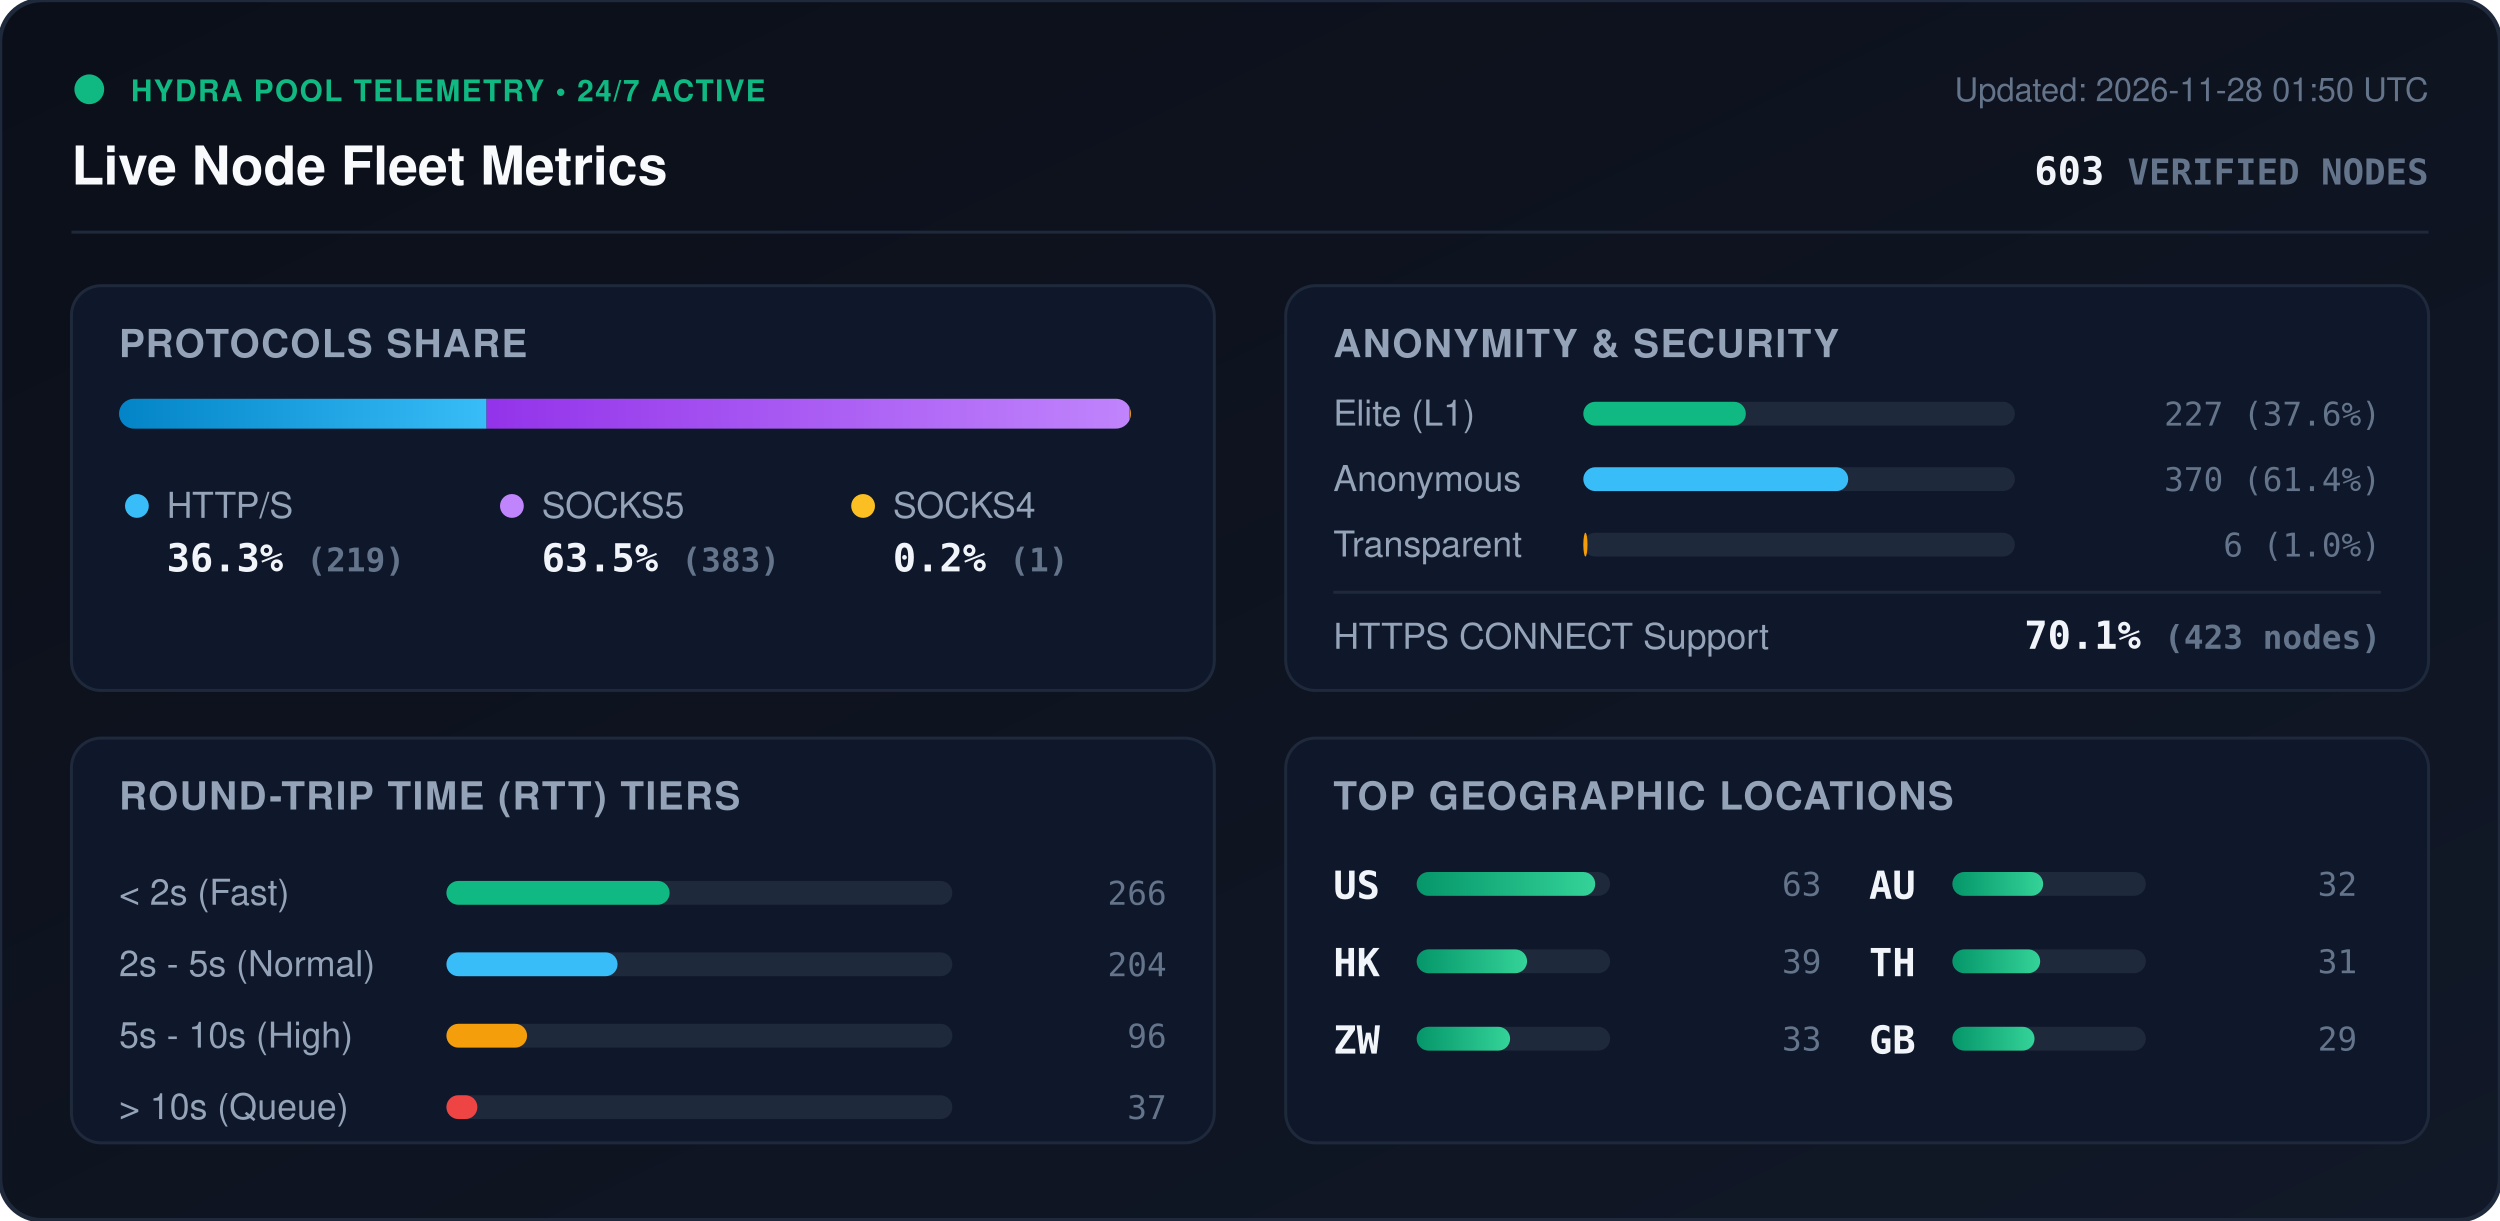
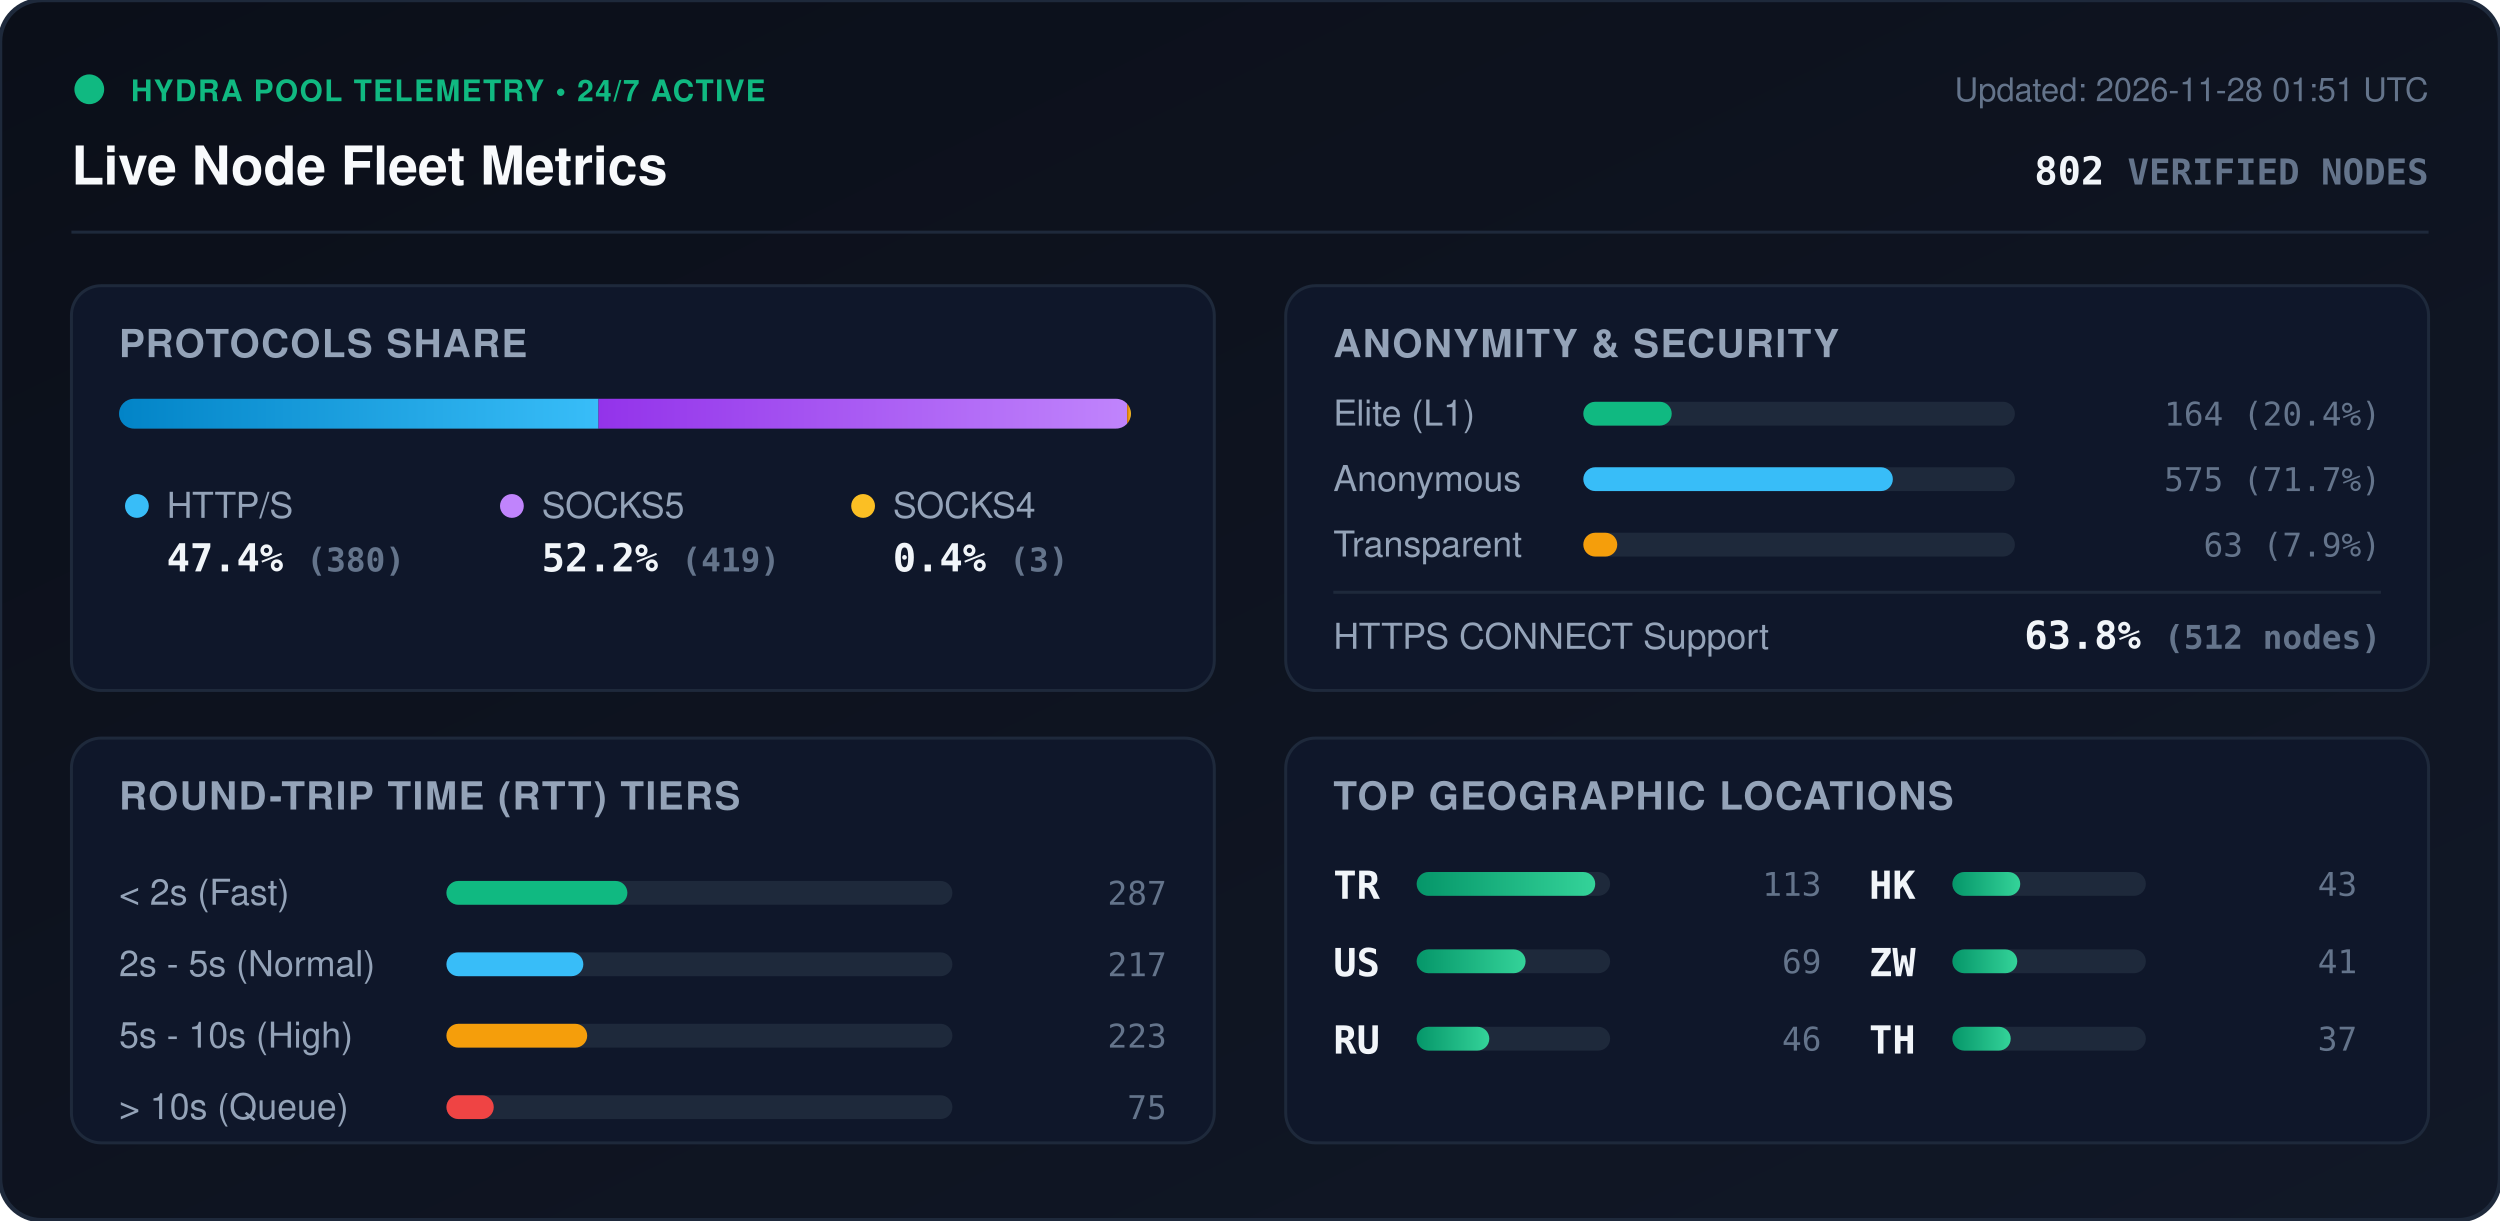
<svg xmlns="http://www.w3.org/2000/svg" viewBox="0 0 840 410" width="840" height="410" style="max-width: 100%; height: auto;">
  <defs>
    <linearGradient id="bg" x1="0%" y1="0%" x2="100%" y2="100%">
      <stop offset="0%" stop-color="#0b0f19" />
      <stop offset="100%" stop-color="#111827" />
    </linearGradient>
    <linearGradient id="bar-http" x1="0%" y1="0%" x2="100%" y2="0%">
      <stop offset="0%" stop-color="#0284c7" />
      <stop offset="100%" stop-color="#38bdf8" />
    </linearGradient>
    <linearGradient id="bar-socks5" x1="0%" y1="0%" x2="100%" y2="0%">
      <stop offset="0%" stop-color="#9333ea" />
      <stop offset="100%" stop-color="#c084fc" />
    </linearGradient>
    <linearGradient id="bar-socks4" x1="0%" y1="0%" x2="100%" y2="0%">
      <stop offset="0%" stop-color="#d97706" />
      <stop offset="100%" stop-color="#fbbf24" />
    </linearGradient>
    <linearGradient id="bar-green" x1="0%" y1="0%" x2="100%" y2="0%">
      <stop offset="0%" stop-color="#059669" />
      <stop offset="100%" stop-color="#34d399" />
    </linearGradient>
    <clipPath id="prog-track-clip">
      <rect width="340.0" height="10" rx="5" />
    </clipPath>
    <style>
      .title { font: 700 18px -apple-system, BlinkMacSystemFont, 'Segoe UI', Helvetica, Arial, sans-serif; fill: #f8fafc; }
      .sub { font: 500 11px -apple-system, BlinkMacSystemFont, 'Segoe UI', Helvetica, Arial, sans-serif; fill: #64748b; }
      .section-hdr { font: 600 13px -apple-system, BlinkMacSystemFont, 'Segoe UI', Helvetica, Arial, sans-serif; fill: #94a3b8; letter-spacing: 0.5px; }
      .metric-val { font: 700 13px -apple-system, BlinkMacSystemFont, 'Segoe UI', Helvetica, Arial, sans-serif; fill: #f1f5f9; }
      .metric-lbl { font: 500 12px -apple-system, BlinkMacSystemFont, 'Segoe UI', Helvetica, Arial, sans-serif; fill: #94a3b8; }
      .badge-txt { font: 700 10px -apple-system, BlinkMacSystemFont, 'Segoe UI', Helvetica, Arial, sans-serif; fill: #10b981; letter-spacing: 0.5px; }
      .mono { font-family: ui-monospace, SFMono-Regular, Menlo, Monaco, Consolas, monospace; }
      .pulse { animation: beacon 2s infinite ease-in-out; }
      @keyframes beacon { 0%, 100% { opacity: 1; } 50% { opacity: 0.35; } }
    </style>
  </defs>
  <rect width="840" height="410" rx="14" fill="url(#bg)" stroke="#1e293b" stroke-width="1.5" />
  <g transform="translate(24, 24)">
    <circle cx="6" cy="6" r="5" fill="#10b981" class="pulse" />
    <text x="20" y="10" class="badge-txt">HYDRA POOL TELEMETRY • 24/7 ACTIVE</text>
    <text x="0" y="38" class="title">Live Node Fleet Metrics</text>
-     <text x="792" y="10" text-anchor="end" class="sub">Updated: 2026-11-28 01:50 UTC</text>
-     <text x="792" y="38" text-anchor="end" class="metric-val mono" fill="#38bdf8">603 <tspan font-size="12" fill="#64748b">VERIFIED NODES</tspan>
+     <text x="792" y="10" text-anchor="end" class="sub">Updated: 2026-11-28 01:51 UTC</text>
+     <text x="792" y="38" text-anchor="end" class="metric-val mono" fill="#38bdf8">802 <tspan font-size="12" fill="#64748b">VERIFIED NODES</tspan>
    </text>
  </g>
  <line x1="24" y1="78" x2="816" y2="78" stroke="#1e293b" stroke-width="1" />
  <g transform="translate(24, 96)">
    <rect width="384" height="136" rx="10" fill="#0f172a" stroke="#1e293b" />
    <text x="16" y="24" class="section-hdr">PROTOCOLS SHARE</text>
    <g transform="translate(16, 38)">
      <rect width="340.0" height="10" rx="5" fill="#1e293b" />
      <g clip-path="url(#prog-track-clip)">
-         <rect x="0" width="123.5" height="10" fill="url(#bar-http)" />
-         <rect x="123.5" width="216.0" height="10" fill="url(#bar-socks5)" />
-         <rect x="339.5" width="0.6" height="10" fill="url(#bar-socks4)" />
+         <rect x="0" width="161.1" height="10" fill="url(#bar-http)" />
+         <rect x="161.1" width="177.6" height="10" fill="url(#bar-socks5)" />
+         <rect x="338.7" width="1.3" height="10" fill="url(#bar-socks4)" />
      </g>
    </g>
    <g transform="translate(16, 68)">
      <circle cx="6" cy="6" r="4" fill="#38bdf8" />
      <text x="16" y="10" class="metric-lbl">HTTP/S</text>
-       <text x="16" y="28" class="metric-val mono">36.3% <tspan font-size="11" fill="#64748b">(219)</tspan>
+       <text x="16" y="28" class="metric-val mono">47.4% <tspan font-size="11" fill="#64748b">(380)</tspan>
      </text>
      <circle cx="132" cy="6" r="4" fill="#c084fc" />
      <text x="142" y="10" class="metric-lbl">SOCKS5</text>
-       <text x="142" y="28" class="metric-val mono">63.5% <tspan font-size="11" fill="#64748b">(383)</tspan>
+       <text x="142" y="28" class="metric-val mono">52.2% <tspan font-size="11" fill="#64748b">(419)</tspan>
      </text>
      <circle cx="250" cy="6" r="4" fill="#fbbf24" />
      <text x="260" y="10" class="metric-lbl">SOCKS4</text>
-       <text x="260" y="28" class="metric-val mono">0.2% <tspan font-size="11" fill="#64748b">(1)</tspan>
+       <text x="260" y="28" class="metric-val mono">0.4% <tspan font-size="11" fill="#64748b">(3)</tspan>
      </text>
    </g>
  </g>
  <g transform="translate(432, 96)">
    <rect width="384" height="136" rx="10" fill="#0f172a" stroke="#1e293b" />
    <text x="16" y="24" class="section-hdr">ANONYMITY &amp; SECURITY</text>
    <text x="16" y="47" class="metric-lbl">Elite (L1)</text>
    <rect x="100" y="39" width="145.0" height="8" rx="4" fill="#1e293b" />
-     <rect x="100" y="39" width="54.6" height="8" rx="4" fill="#10b981" />
-     <text x="368" y="47" text-anchor="end" class="mono sub" fill="#e2e8f0">227 (37.6%)</text>
+     <rect x="100" y="39" width="29.7" height="8" rx="4" fill="#10b981" />
+     <text x="368" y="47" text-anchor="end" class="mono sub" fill="#e2e8f0">164 (20.4%)</text>
    <text x="16" y="69" class="metric-lbl">Anonymous</text>
    <rect x="100" y="61" width="145.0" height="8" rx="4" fill="#1e293b" />
-     <rect x="100" y="61" width="89.0" height="8" rx="4" fill="#38bdf8" />
-     <text x="368" y="69" text-anchor="end" class="mono sub" fill="#e2e8f0">370 (61.4%)</text>
+     <rect x="100" y="61" width="104.0" height="8" rx="4" fill="#38bdf8" />
+     <text x="368" y="69" text-anchor="end" class="mono sub" fill="#e2e8f0">575 (71.7%)</text>
    <text x="16" y="91" class="metric-lbl">Transparent</text>
    <rect x="100" y="83" width="145.0" height="8" rx="4" fill="#1e293b" />
-     <rect x="100" y="83" width="1.4" height="8" rx="4" fill="#f59e0b" />
-     <text x="368" y="91" text-anchor="end" class="mono sub" fill="#e2e8f0">6 (1.0%)</text>
+     <rect x="100" y="83" width="11.4" height="8" rx="4" fill="#f59e0b" />
+     <text x="368" y="91" text-anchor="end" class="mono sub" fill="#e2e8f0">63 (7.9%)</text>
    <line x1="16" y1="103" x2="368" y2="103" stroke="#1e293b" stroke-width="1" />
    <text x="16" y="122" class="metric-lbl">HTTPS CONNECT Support</text>
-     <text x="368" y="122" text-anchor="end" class="metric-val mono" fill="#34d399">70.1% <tspan font-size="11" fill="#64748b">(423 nodes)</tspan>
+     <text x="368" y="122" text-anchor="end" class="metric-val mono" fill="#34d399">63.8% <tspan font-size="11" fill="#64748b">(512 nodes)</tspan>
    </text>
  </g>
  <g transform="translate(24, 248)">
    <rect width="384" height="136" rx="10" fill="#0f172a" stroke="#1e293b" />
    <text x="16" y="24" class="section-hdr">ROUND-TRIP TIME (RTT) TIERS</text>
    <g transform="translate(16, 42)">
      <text x="0" y="14" class="metric-lbl">&lt; 2s (Fast)</text>
      <rect x="110" y="6" width="170" height="8" rx="4" fill="#1e293b" />
-       <rect x="110" y="6" width="75.0" height="8" rx="4" fill="#10b981" />
-       <text x="352" y="14" text-anchor="end" class="mono sub">266</text>
+       <rect x="110" y="6" width="60.8" height="8" rx="4" fill="#10b981" />
+       <text x="352" y="14" text-anchor="end" class="mono sub">287</text>
      <text x="0" y="38" class="metric-lbl">2s - 5s (Normal)</text>
      <rect x="110" y="30" width="170" height="8" rx="4" fill="#1e293b" />
-       <rect x="110" y="30" width="57.5" height="8" rx="4" fill="#38bdf8" />
-       <text x="352" y="38" text-anchor="end" class="mono sub">204</text>
+       <rect x="110" y="30" width="46.0" height="8" rx="4" fill="#38bdf8" />
+       <text x="352" y="38" text-anchor="end" class="mono sub">217</text>
      <text x="0" y="62" class="metric-lbl">5s - 10s (High)</text>
      <rect x="110" y="54" width="170" height="8" rx="4" fill="#1e293b" />
-       <rect x="110" y="54" width="27.1" height="8" rx="4" fill="#f59e0b" />
-       <text x="352" y="62" text-anchor="end" class="mono sub">96</text>
+       <rect x="110" y="54" width="47.3" height="8" rx="4" fill="#f59e0b" />
+       <text x="352" y="62" text-anchor="end" class="mono sub">223</text>
      <text x="0" y="86" class="metric-lbl">&gt; 10s (Queue)</text>
      <rect x="110" y="78" width="170" height="8" rx="4" fill="#1e293b" />
-       <rect x="110" y="78" width="10.4" height="8" rx="4" fill="#ef4444" />
-       <text x="352" y="86" text-anchor="end" class="mono sub">37</text>
+       <rect x="110" y="78" width="15.9" height="8" rx="4" fill="#ef4444" />
+       <text x="352" y="86" text-anchor="end" class="mono sub">75</text>
    </g>
  </g>
  <g transform="translate(432, 248)">
    <rect width="384" height="136" rx="10" fill="#0f172a" stroke="#1e293b" />
    <text x="16" y="24" class="section-hdr">TOP GEOGRAPHIC LOCATIONS</text>
    <g transform="translate(16, 42)">
      <g transform="translate(0, 0)">
+         <text x="0" y="12" class="mono metric-val" font-size="12">TR</text>
+         <rect x="28" y="3" width="65" height="8" rx="4" fill="#1e293b" />
+         <rect x="28" y="3" width="60.0" height="8" rx="4" fill="url(#bar-green)" />
+         <text x="164" y="11" text-anchor="end" class="mono sub">113</text>
+       </g>
+       <g transform="translate(0, 26)">
        <text x="0" y="12" class="mono metric-val" font-size="12">US</text>
        <rect x="28" y="3" width="65" height="8" rx="4" fill="#1e293b" />
-         <rect x="28" y="3" width="60.0" height="8" rx="4" fill="url(#bar-green)" />
-         <text x="164" y="11" text-anchor="end" class="mono sub">63</text>
+         <rect x="28" y="3" width="36.6" height="8" rx="4" fill="url(#bar-green)" />
+         <text x="164" y="11" text-anchor="end" class="mono sub">69</text>
      </g>
-       <g transform="translate(0, 26)">
+       <g transform="translate(0, 52)">
+         <text x="0" y="12" class="mono metric-val" font-size="12">RU</text>
+         <rect x="28" y="3" width="65" height="8" rx="4" fill="#1e293b" />
+         <rect x="28" y="3" width="24.4" height="8" rx="4" fill="url(#bar-green)" />
+         <text x="164" y="11" text-anchor="end" class="mono sub">46</text>
+       </g>
+       <g transform="translate(180, 0)">
        <text x="0" y="12" class="mono metric-val" font-size="12">HK</text>
        <rect x="28" y="3" width="65" height="8" rx="4" fill="#1e293b" />
-         <rect x="28" y="3" width="37.1" height="8" rx="4" fill="url(#bar-green)" />
-         <text x="164" y="11" text-anchor="end" class="mono sub">39</text>
+         <rect x="28" y="3" width="22.8" height="8" rx="4" fill="url(#bar-green)" />
+         <text x="164" y="11" text-anchor="end" class="mono sub">43</text>
      </g>
-       <g transform="translate(0, 52)">
+       <g transform="translate(180, 26)">
        <text x="0" y="12" class="mono metric-val" font-size="12">ZW</text>
        <rect x="28" y="3" width="65" height="8" rx="4" fill="#1e293b" />
-         <rect x="28" y="3" width="31.4" height="8" rx="4" fill="url(#bar-green)" />
-         <text x="164" y="11" text-anchor="end" class="mono sub">33</text>
+         <rect x="28" y="3" width="21.8" height="8" rx="4" fill="url(#bar-green)" />
+         <text x="164" y="11" text-anchor="end" class="mono sub">41</text>
      </g>
-       <g transform="translate(180, 0)">
-         <text x="0" y="12" class="mono metric-val" font-size="12">AU</text>
-         <rect x="28" y="3" width="65" height="8" rx="4" fill="#1e293b" />
-         <rect x="28" y="3" width="30.5" height="8" rx="4" fill="url(#bar-green)" />
-         <text x="164" y="11" text-anchor="end" class="mono sub">32</text>
-       </g>
-       <g transform="translate(180, 26)">
+       <g transform="translate(180, 52)">
        <text x="0" y="12" class="mono metric-val" font-size="12">TH</text>
        <rect x="28" y="3" width="65" height="8" rx="4" fill="#1e293b" />
-         <rect x="28" y="3" width="29.5" height="8" rx="4" fill="url(#bar-green)" />
-         <text x="164" y="11" text-anchor="end" class="mono sub">31</text>
-       </g>
-       <g transform="translate(180, 52)">
-         <text x="0" y="12" class="mono metric-val" font-size="12">GB</text>
-         <rect x="28" y="3" width="65" height="8" rx="4" fill="#1e293b" />
-         <rect x="28" y="3" width="27.6" height="8" rx="4" fill="url(#bar-green)" />
-         <text x="164" y="11" text-anchor="end" class="mono sub">29</text>
+         <rect x="28" y="3" width="19.6" height="8" rx="4" fill="url(#bar-green)" />
+         <text x="164" y="11" text-anchor="end" class="mono sub">37</text>
      </g>
    </g>
  </g>
</svg>
